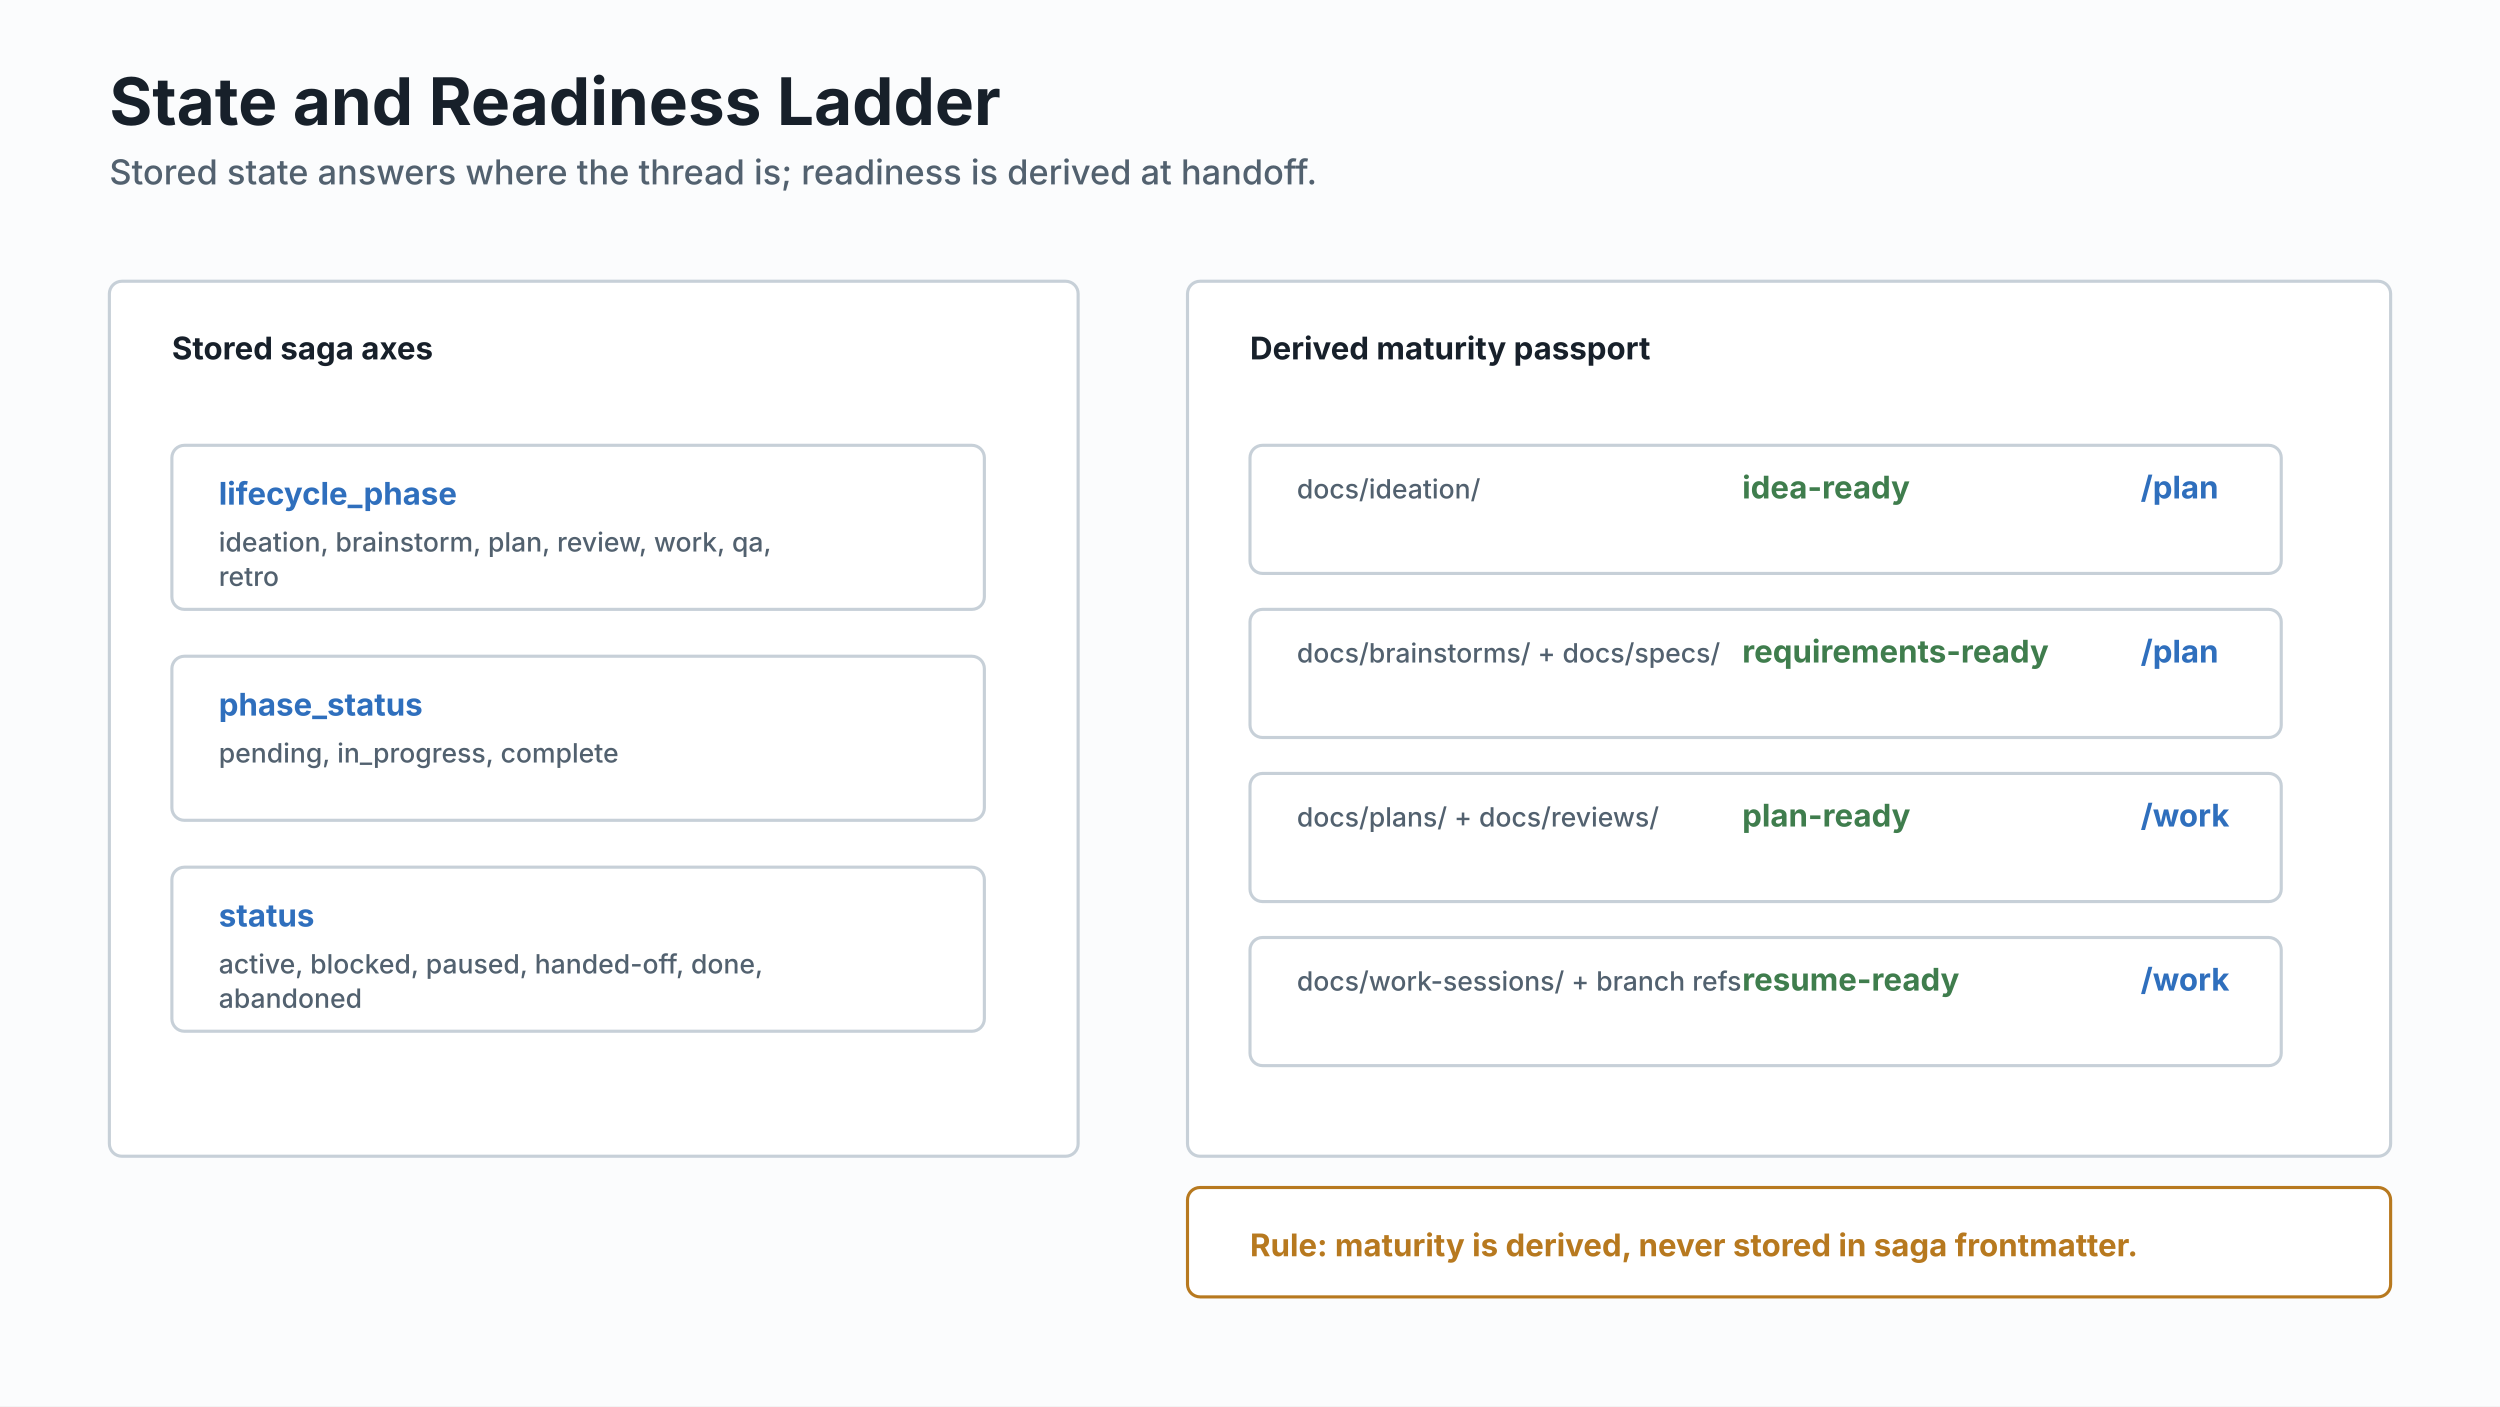
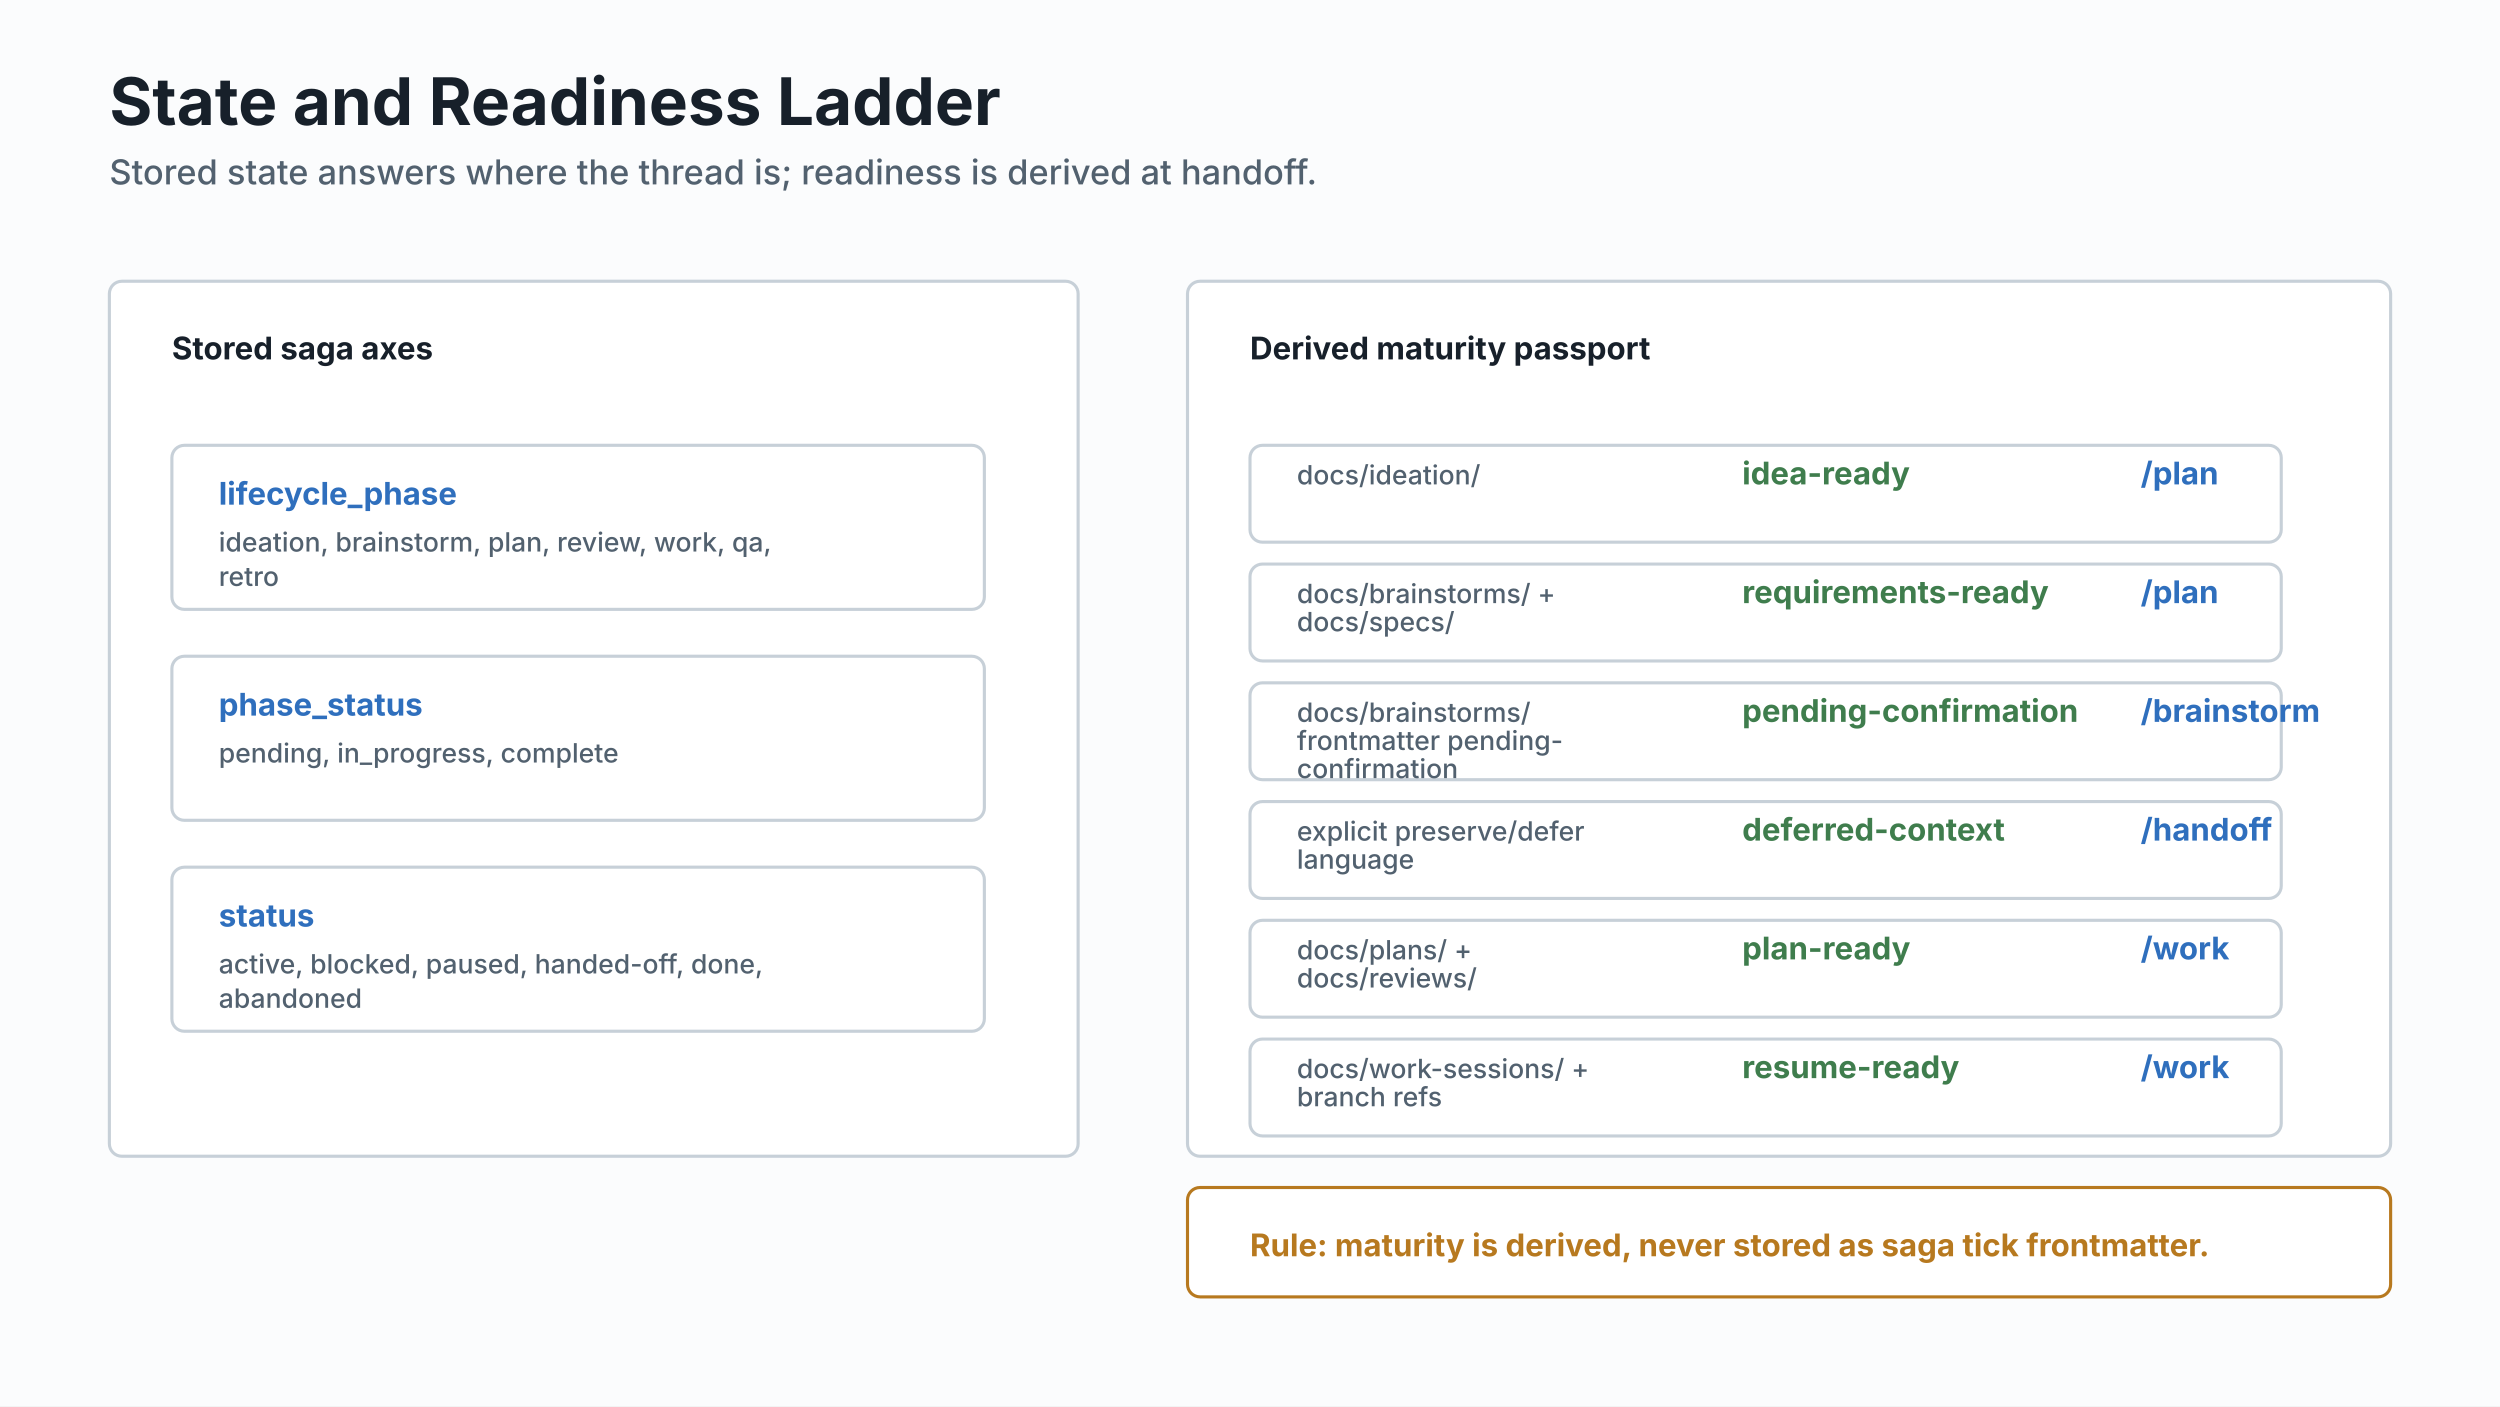
<svg xmlns="http://www.w3.org/2000/svg" width="1600" height="900" viewBox="0 0 1600 900" role="img" aria-labelledby="title desc">
  <rect width="1600" height="900" fill="#fbfcfd" />
  <style>
    .title { font: 700 42px -apple-system, BlinkMacSystemFont, Segoe UI, sans-serif; }
    .subtitle { font: 500 22px -apple-system, BlinkMacSystemFont, Segoe UI, sans-serif; }
    .label { font: 700 20px -apple-system, BlinkMacSystemFont, Segoe UI, sans-serif; }
    .body { font: 500 17px -apple-system, BlinkMacSystemFont, Segoe UI, sans-serif; }
    .small { font: 500 14px -apple-system, BlinkMacSystemFont, Segoe UI, sans-serif; }
  </style>
  <text x="70" y="80" class="title" fill="#17202a">
    <tspan x="70" dy="0">State and Readiness Ladder</tspan>
  </text>
  <text x="70" y="118" class="subtitle" fill="#52616f">
    <tspan x="70" dy="0">Stored state answers where the thread is; readiness is derived at handoff.</tspan>
  </text>
  <rect x="70" y="180" width="620" height="560" rx="8" fill="#ffffff" stroke="#c7d0d8" stroke-width="2" />
  <text x="110" y="230" class="label" fill="#17202a">
    <tspan x="110" dy="0">Stored saga axes</tspan>
  </text>
  <rect x="110" y="285" width="520" height="105" rx="8" fill="#ffffff" stroke="#c7d0d8" stroke-width="2" />
  <text x="140" y="323" class="label" fill="#2f6fbd">
    <tspan x="140" dy="0">lifecycle_phase</tspan>
  </text>
  <text x="140" y="353" class="body" fill="#52616f">
    <tspan x="140" dy="0">ideation, brainstorm, plan, review, work, qa,</tspan>
    <tspan x="140" dy="22">retro</tspan>
  </text>
  <rect x="110" y="420" width="520" height="105" rx="8" fill="#ffffff" stroke="#c7d0d8" stroke-width="2" />
  <text x="140" y="458" class="label" fill="#2f6fbd">
    <tspan x="140" dy="0">phase_status</tspan>
  </text>
  <text x="140" y="488" class="body" fill="#52616f">
    <tspan x="140" dy="0">pending, in_progress, complete</tspan>
  </text>
  <rect x="110" y="555" width="520" height="105" rx="8" fill="#ffffff" stroke="#c7d0d8" stroke-width="2" />
  <text x="140" y="593" class="label" fill="#2f6fbd">
    <tspan x="140" dy="0">status</tspan>
  </text>
  <text x="140" y="623" class="body" fill="#52616f">
    <tspan x="140" dy="0">active, blocked, paused, handed-off, done,</tspan>
    <tspan x="140" dy="22">abandoned</tspan>
  </text>
  <rect x="760" y="180" width="770" height="560" rx="8" fill="#ffffff" stroke="#c7d0d8" stroke-width="2" />
  <text x="800" y="230" class="label" fill="#17202a">
    <tspan x="800" dy="0">Derived maturity passport</tspan>
  </text>
-   <rect x="800" y="285" width="660" height="82" rx="8" fill="#ffffff" stroke="#c7d0d8" stroke-width="2" />
-   <text x="830" y="319" class="body" fill="#52616f">
+   <rect x="800" y="285" width="660" height="62" rx="8" fill="#ffffff" stroke="#c7d0d8" stroke-width="2" />
+   <text x="830" y="310" class="body" fill="#52616f">
    <tspan x="830" dy="0">docs/ideation/</tspan>
  </text>
-   <text x="1115" y="319" class="label" fill="#3f7d4d">
+   <text x="1115" y="310" class="label" fill="#3f7d4d">
    <tspan x="1115" dy="0">idea-ready</tspan>
  </text>
-   <text x="1370" y="319" class="label" fill="#2f6fbd">
+   <text x="1370" y="310" class="label" fill="#2f6fbd">
    <tspan x="1370" dy="0">/plan</tspan>
  </text>
-   <rect x="800" y="390" width="660" height="82" rx="8" fill="#ffffff" stroke="#c7d0d8" stroke-width="2" />
-   <text x="830" y="424" class="body" fill="#52616f">
-     <tspan x="830" dy="0">docs/brainstorms/ + docs/specs/</tspan>
+   <rect x="800" y="361" width="660" height="62" rx="8" fill="#ffffff" stroke="#c7d0d8" stroke-width="2" />
+   <text x="830" y="386" class="body" fill="#52616f">
+     <tspan x="830" dy="0">docs/brainstorms/ +</tspan>
+     <tspan x="830" dy="18">docs/specs/</tspan>
  </text>
-   <text x="1115" y="424" class="label" fill="#3f7d4d">
+   <text x="1115" y="386" class="label" fill="#3f7d4d">
    <tspan x="1115" dy="0">requirements-ready</tspan>
  </text>
-   <text x="1370" y="424" class="label" fill="#2f6fbd">
+   <text x="1370" y="386" class="label" fill="#2f6fbd">
    <tspan x="1370" dy="0">/plan</tspan>
  </text>
-   <rect x="800" y="495" width="660" height="82" rx="8" fill="#ffffff" stroke="#c7d0d8" stroke-width="2" />
-   <text x="830" y="529" class="body" fill="#52616f">
-     <tspan x="830" dy="0">docs/plans/ + docs/reviews/</tspan>
+   <rect x="800" y="437" width="660" height="62" rx="8" fill="#ffffff" stroke="#c7d0d8" stroke-width="2" />
+   <text x="830" y="462" class="body" fill="#52616f">
+     <tspan x="830" dy="0">docs/brainstorms/</tspan>
+     <tspan x="830" dy="18">frontmatter pending-</tspan>
+     <tspan x="830" dy="18">confirmation</tspan>
  </text>
-   <text x="1115" y="529" class="label" fill="#3f7d4d">
+   <text x="1115" y="462" class="label" fill="#3f7d4d">
+     <tspan x="1115" dy="0">pending-confirmation</tspan>
+   </text>
+   <text x="1370" y="462" class="label" fill="#2f6fbd">
+     <tspan x="1370" dy="0">/brainstorm</tspan>
+   </text>
+   <rect x="800" y="513" width="660" height="62" rx="8" fill="#ffffff" stroke="#c7d0d8" stroke-width="2" />
+   <text x="830" y="538" class="body" fill="#52616f">
+     <tspan x="830" dy="0">explicit preserve/defer</tspan>
+     <tspan x="830" dy="18">language</tspan>
+   </text>
+   <text x="1115" y="538" class="label" fill="#3f7d4d">
+     <tspan x="1115" dy="0">deferred-context</tspan>
+   </text>
+   <text x="1370" y="538" class="label" fill="#2f6fbd">
+     <tspan x="1370" dy="0">/handoff</tspan>
+   </text>
+   <rect x="800" y="589" width="660" height="62" rx="8" fill="#ffffff" stroke="#c7d0d8" stroke-width="2" />
+   <text x="830" y="614" class="body" fill="#52616f">
+     <tspan x="830" dy="0">docs/plans/ +</tspan>
+     <tspan x="830" dy="18">docs/reviews/</tspan>
+   </text>
+   <text x="1115" y="614" class="label" fill="#3f7d4d">
    <tspan x="1115" dy="0">plan-ready</tspan>
  </text>
-   <text x="1370" y="529" class="label" fill="#2f6fbd">
+   <text x="1370" y="614" class="label" fill="#2f6fbd">
    <tspan x="1370" dy="0">/work</tspan>
  </text>
-   <rect x="800" y="600" width="660" height="82" rx="8" fill="#ffffff" stroke="#c7d0d8" stroke-width="2" />
-   <text x="830" y="634" class="body" fill="#52616f">
-     <tspan x="830" dy="0">docs/work-sessions/ + branch refs</tspan>
+   <rect x="800" y="665" width="660" height="62" rx="8" fill="#ffffff" stroke="#c7d0d8" stroke-width="2" />
+   <text x="830" y="690" class="body" fill="#52616f">
+     <tspan x="830" dy="0">docs/work-sessions/ +</tspan>
+     <tspan x="830" dy="18">branch refs</tspan>
  </text>
-   <text x="1115" y="634" class="label" fill="#3f7d4d">
+   <text x="1115" y="690" class="label" fill="#3f7d4d">
    <tspan x="1115" dy="0">resume-ready</tspan>
  </text>
-   <text x="1370" y="634" class="label" fill="#2f6fbd">
+   <text x="1370" y="690" class="label" fill="#2f6fbd">
    <tspan x="1370" dy="0">/work</tspan>
  </text>
  <rect x="760" y="760" width="770" height="70" rx="8" fill="#ffffff" stroke="#b7791f" stroke-width="2" />
  <text x="800" y="804" class="label" fill="#b7791f">
-     <tspan x="800" dy="0">Rule: maturity is derived, never stored in saga frontmatter.</tspan>
+     <tspan x="800" dy="0">Rule: maturity is derived, never stored as saga tick frontmatter.</tspan>
  </text>
</svg>
